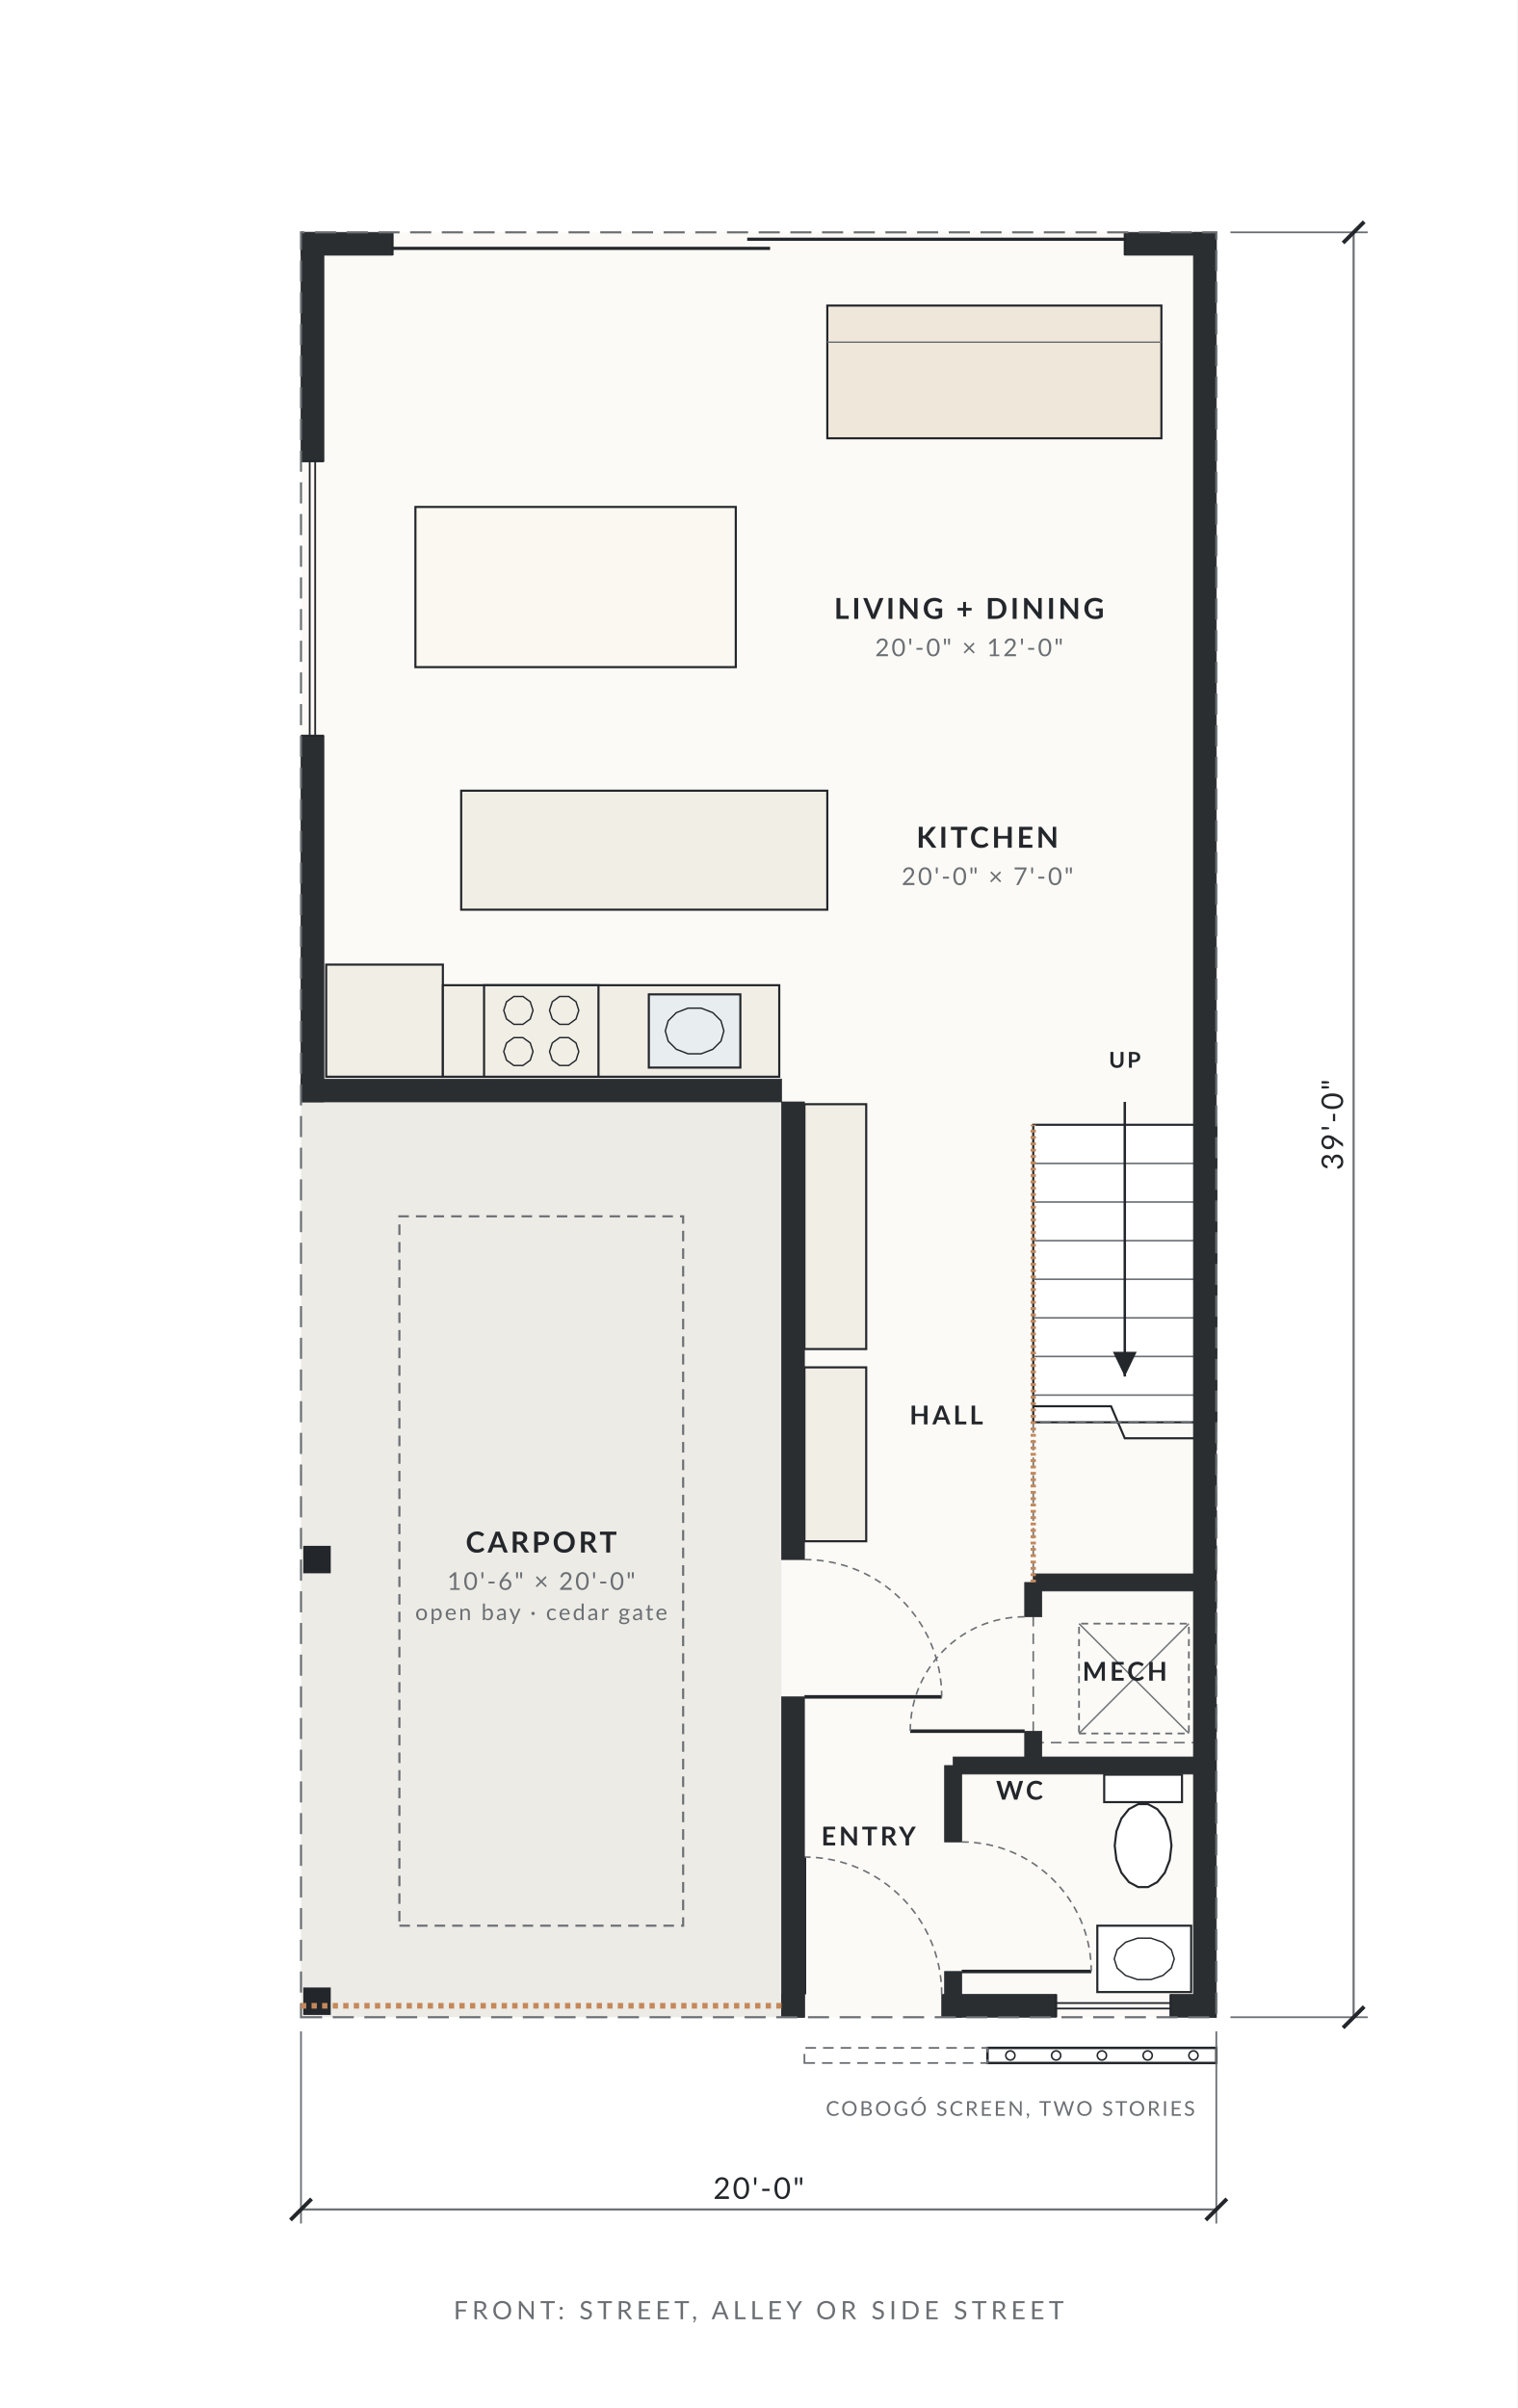
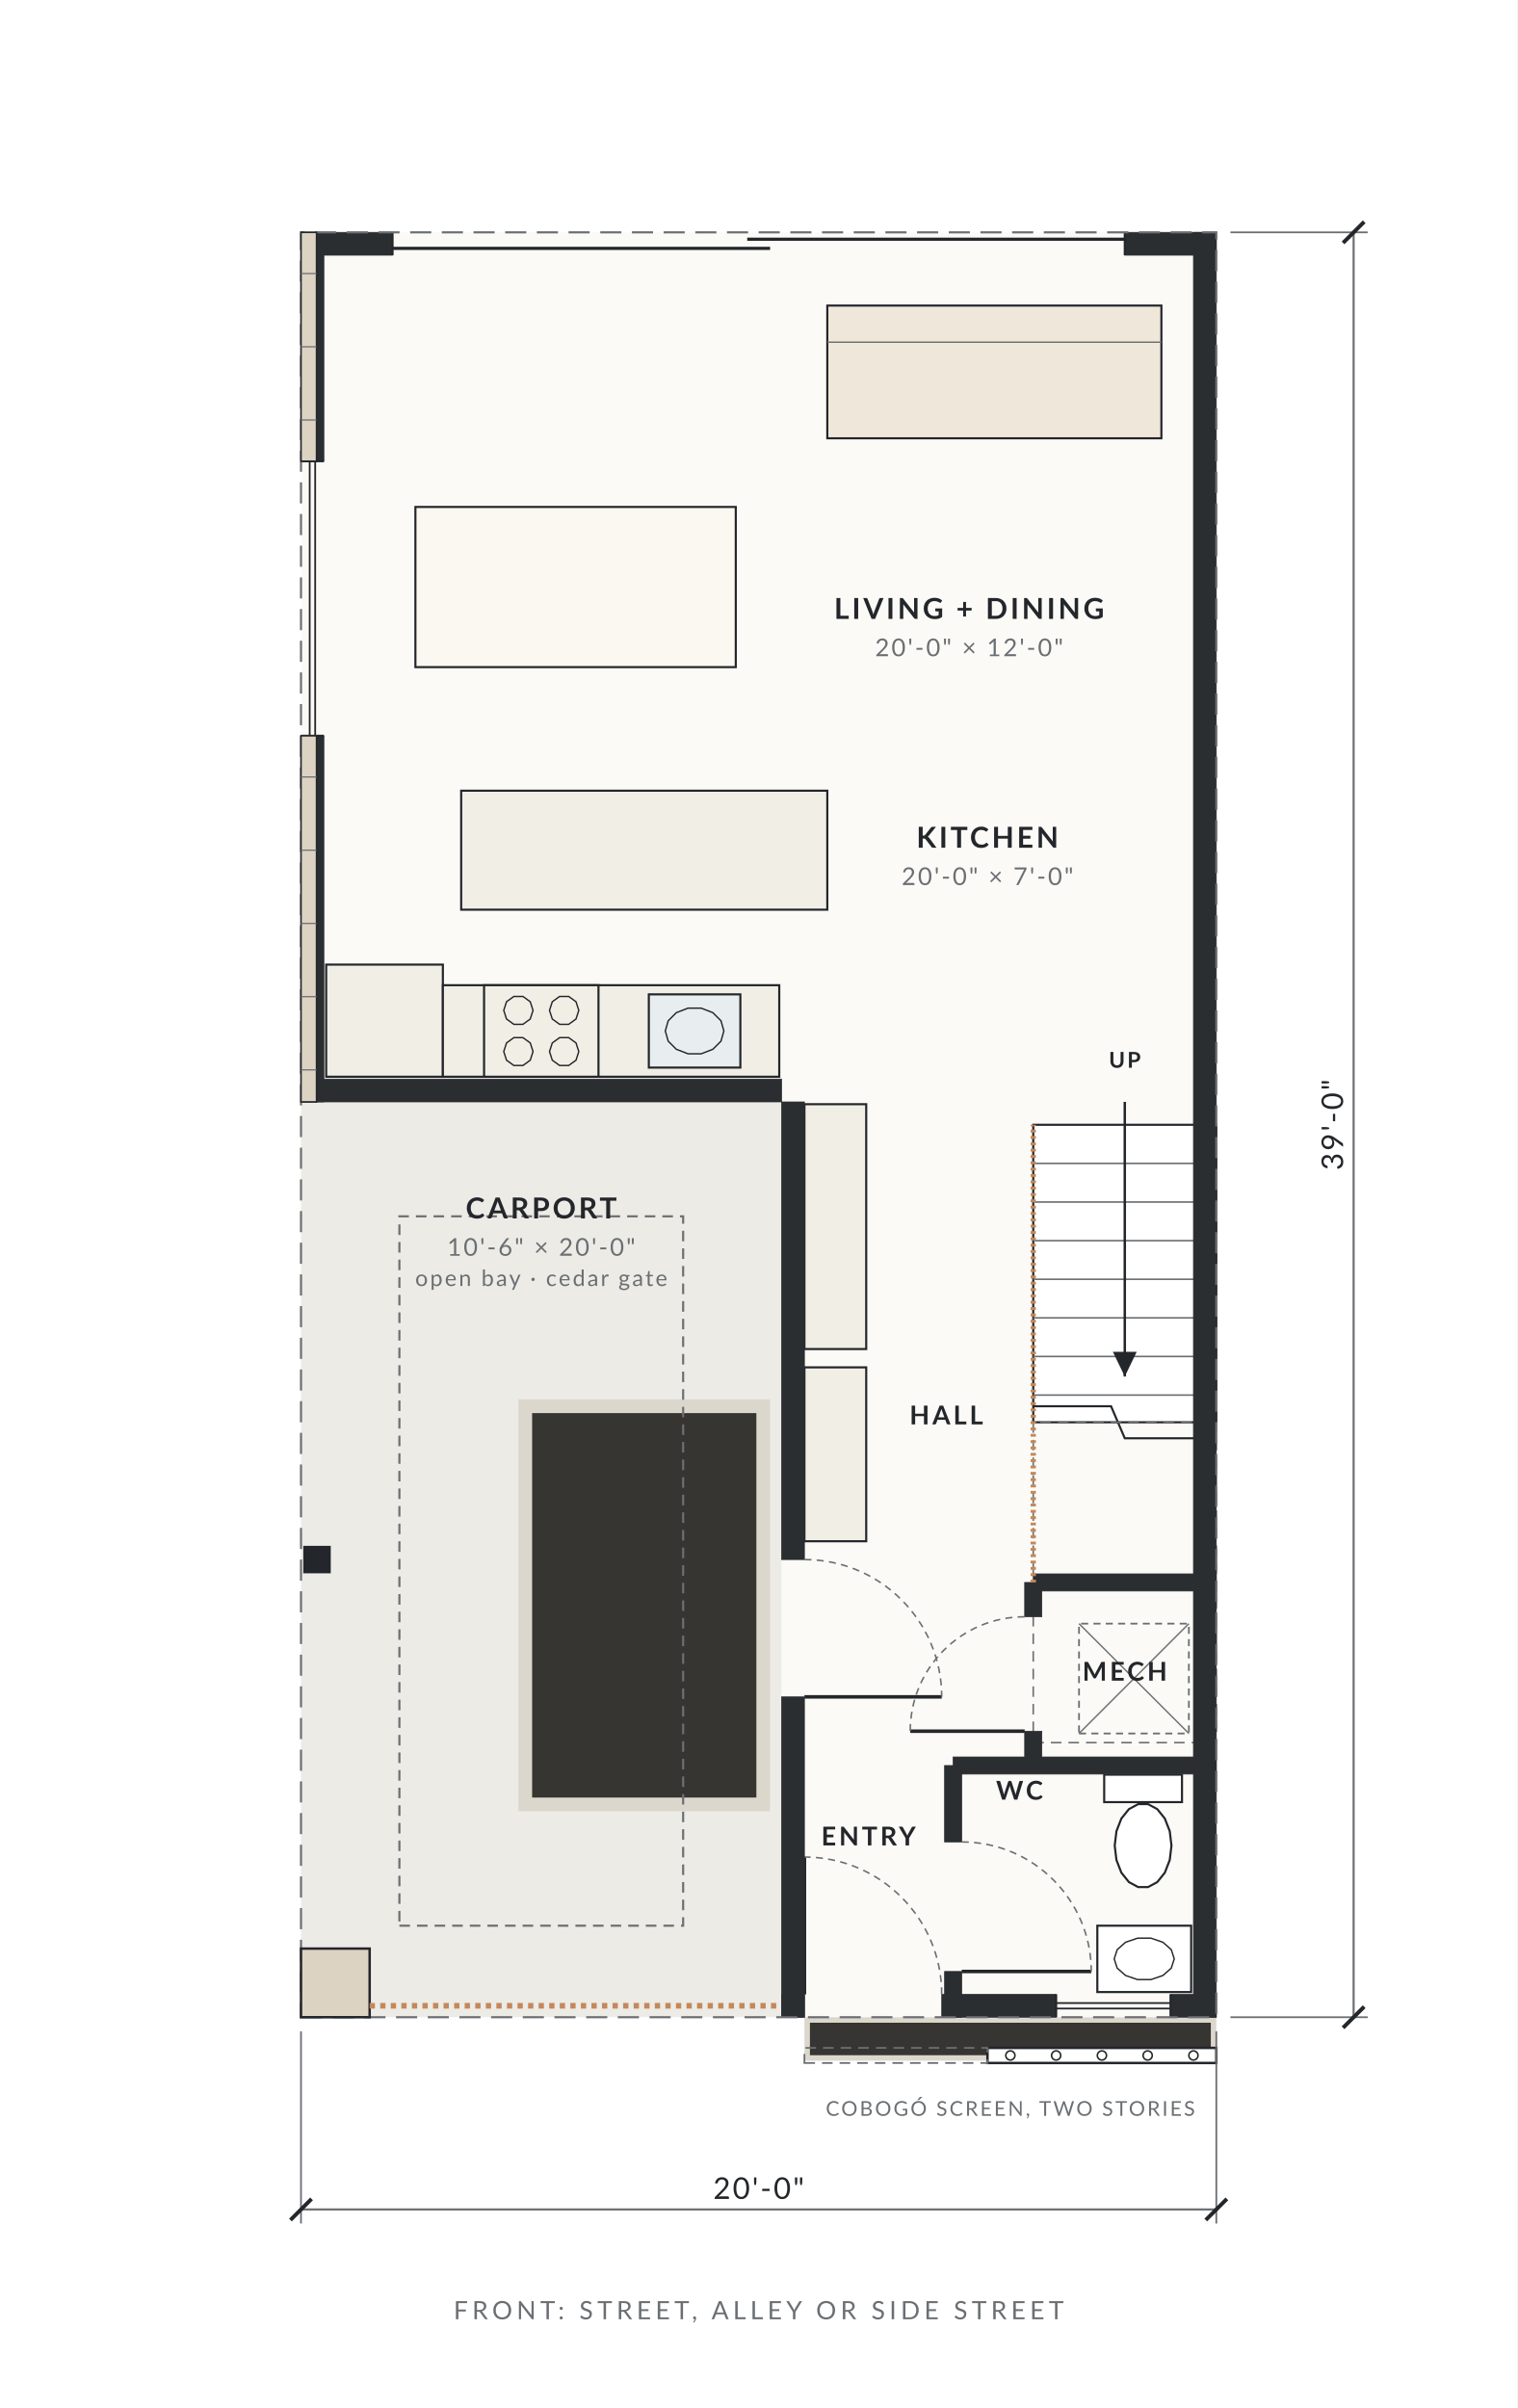
<svg xmlns="http://www.w3.org/2000/svg" viewBox="0 0 431 684" preserveAspectRatio="xMidYMid meet">
  <defs />
  <rect width="100%" height="100%" fill="#ffffff" />
  <polygon points="222.00,573.00 345.50,573.00 345.50,66.00 85.50,66.00 85.50,313.00 222.00,313.00" fill="#fbfaf6" stroke="none" stroke-width="1.0" />
  <polygon points="85.50,573.00 222.00,573.00 222.00,313.00 85.50,313.00" fill="#ecebe6" stroke="none" stroke-width="1.0" />
+   <polygon points="147.25,514.50 218.75,514.50 218.75,397.50 147.25,397.50" fill="#dcd7cd" stroke="none" stroke-width="1.0" />
+   <polygon points="151.15,510.60 214.85,510.60 214.85,401.40 151.15,401.40" fill="#363531" stroke="none" stroke-width="1.0" />
+   <polygon points="228.50,585.35 345.50,585.35 345.50,573.00 228.50,573.00" fill="#dcd7cd" stroke="none" stroke-width="1.0" />
+   <polygon points="230.06,583.79 343.94,583.79 343.94,574.56 230.06,574.56" fill="#363531" stroke="none" stroke-width="1.0" />
  <polygon points="92.65,305.85 125.80,305.85 125.80,274.00 92.65,274.00" fill="#f1eee6" stroke="#23262a" stroke-width="0.6" />
  <polygon points="125.80,305.85 221.35,305.85 221.35,279.85 125.80,279.85" fill="#f1eee6" stroke="#23262a" stroke-width="0.6" />
  <polygon points="137.50,305.85 170.00,305.85 170.00,279.85 137.50,279.85" fill="#f1eee6" stroke="#23262a" stroke-width="0.6" />
  <polygon points="151.41,298.70 150.62,296.25 148.54,294.74 145.96,294.74 143.88,296.25 143.09,298.70 143.88,301.15 145.96,302.66 148.54,302.66 150.62,301.15" fill="none" stroke="#23262a" stroke-width="0.4" />
  <polygon points="151.41,287.00 150.62,284.55 148.54,283.04 145.96,283.04 143.88,284.55 143.09,287.00 143.88,289.45 145.96,290.96 148.54,290.96 150.62,289.45" fill="none" stroke="#23262a" stroke-width="0.4" />
  <polygon points="164.41,298.70 163.62,296.25 161.54,294.74 158.96,294.74 156.88,296.25 156.09,298.70 156.88,301.15 158.96,302.66 161.54,302.66 163.62,301.15" fill="none" stroke="#23262a" stroke-width="0.4" />
  <polygon points="164.41,287.00 163.62,284.55 161.54,283.04 158.96,283.04 156.88,284.55 156.09,287.00 156.88,289.45 158.96,290.96 161.54,290.96 163.62,289.45" fill="none" stroke="#23262a" stroke-width="0.4" />
  <polygon points="184.30,303.25 210.30,303.25 210.30,282.45 184.30,282.45" fill="#e8eef0" stroke="#23262a" stroke-width="0.6" />
  <polygon points="205.62,292.85 204.80,289.96 202.49,287.65 199.15,286.36 195.45,286.36 192.11,287.65 189.80,289.96 188.98,292.85 189.80,295.74 192.11,298.05 195.45,299.34 199.15,299.34 202.49,298.05 204.80,295.74" fill="none" stroke="#23262a" stroke-width="0.4" />
  <polygon points="131.00,258.40 235.00,258.40 235.00,224.60 131.00,224.60" fill="#f1eee6" stroke="#23262a" stroke-width="0.6" />
  <polygon points="118.00,189.50 209.00,189.50 209.00,144.00 118.00,144.00" fill="#fbf8f1" stroke="#23262a" stroke-width="0.6" />
  <polygon points="235.00,124.50 329.90,124.50 329.90,86.80 235.00,86.80" fill="#efe8da" stroke="#23262a" stroke-width="0.6" />
  <line x1="235.00" y1="97.20" x2="329.90" y2="97.20" stroke="#6b6f73" stroke-width="0.4" />
  <polygon points="313.65,511.90 335.75,511.90 335.75,504.10 313.65,504.10" fill="#fff" stroke="#23262a" stroke-width="0.6" />
  <polygon points="332.76,524.25 332.27,520.16 330.87,516.56 328.73,513.89 326.10,512.47 323.30,512.47 320.67,513.89 318.53,516.56 317.13,520.16 316.64,524.25 317.13,528.34 318.53,531.94 320.67,534.61 323.30,536.03 326.10,536.03 328.73,534.61 330.87,531.94 332.27,528.34" fill="#fff" stroke="#23262a" stroke-width="0.6" />
  <polygon points="311.70,565.85 338.35,565.85 338.35,547.00 311.70,547.00" fill="#fff" stroke="#23262a" stroke-width="0.6" />
  <polygon points="333.55,556.43 332.71,553.81 330.34,551.71 326.92,550.54 323.13,550.54 319.71,551.71 317.34,553.81 316.50,556.43 317.34,559.04 319.71,561.14 323.13,562.31 326.92,562.31 330.34,561.14 332.71,559.04" fill="none" stroke="#23262a" stroke-width="0.4" />
  <polygon points="228.50,437.80 246.05,437.80 246.05,388.40 228.50,388.40" fill="#f1eee6" stroke="#23262a" stroke-width="0.6" />
  <polygon points="228.50,383.20 246.05,383.20 246.05,313.65 228.50,313.65" fill="#f1eee6" stroke="#23262a" stroke-width="0.6" />
  <polygon points="306.50,492.40 337.70,492.40 337.70,461.20 306.50,461.20" fill="none" stroke="#6b6f73" stroke-width="0.5" stroke-dasharray="2 1.5" />
  <line x1="306.50" y1="492.40" x2="337.70" y2="461.20" stroke="#6b6f73" stroke-width="0.4" />
  <line x1="306.50" y1="461.20" x2="337.70" y2="492.40" stroke="#6b6f73" stroke-width="0.4" />
  <polygon points="113.45,547.00 194.05,547.00 194.05,345.50 113.45,345.50" fill="none" stroke="#6b6f73" stroke-width="0.6" stroke-dasharray="3 2" />
  <polygon points="293.50,404.00 345.50,404.00 345.50,319.50 293.50,319.50" fill="#ffffff" stroke="#23262a" stroke-width="0.6" />
  <line x1="293.50" y1="330.47" x2="345.50" y2="330.47" stroke="#6b6f73" stroke-width="0.45" />
  <line x1="293.50" y1="341.44" x2="345.50" y2="341.44" stroke="#6b6f73" stroke-width="0.45" />
  <line x1="293.50" y1="352.41" x2="345.50" y2="352.41" stroke="#6b6f73" stroke-width="0.45" />
  <line x1="293.50" y1="363.38" x2="345.50" y2="363.38" stroke="#6b6f73" stroke-width="0.45" />
  <line x1="293.50" y1="374.34" x2="345.50" y2="374.34" stroke="#6b6f73" stroke-width="0.45" />
  <line x1="293.50" y1="385.31" x2="345.50" y2="385.31" stroke="#6b6f73" stroke-width="0.45" />
  <line x1="293.50" y1="396.28" x2="345.50" y2="396.28" stroke="#6b6f73" stroke-width="0.45" />
  <polyline points="293.50,399.45 315.60,399.45 319.50,408.55 345.50,408.55" fill="none" stroke="#23262a" stroke-width="0.6" />
  <polygon points="293.50,495.00 345.50,495.00 345.50,404.00 293.50,404.00" fill="none" stroke="#6b6f73" stroke-width="0.45" stroke-dasharray="3 2" />
  <line x1="319.50" y1="313.00" x2="319.50" y2="391.00" stroke="#23262a" stroke-width="0.7" />
  <polygon points="319.50,391.00 322.89,383.98 316.11,383.98" fill="#23262a" stroke="none" stroke-width="1.0" />
  <text x="319.50" y="301.30" font-family="Lato, 'Helvetica Neue', Arial, sans-serif" font-size="6.2" text-anchor="middle" fill="#23262a" font-weight="700" letter-spacing="0.6" dy="2">UP</text>
  <polygon points="222.00,573.00 228.50,573.00 228.50,566.50 222.00,566.50" fill="#2b2e31" stroke="#2b2e31" stroke-width="0.2" />
  <polygon points="267.50,573.00 300.00,573.00 300.00,566.50 267.50,566.50" fill="#2b2e31" stroke="#2b2e31" stroke-width="0.2" />
  <polygon points="332.50,573.00 345.50,573.00 345.50,566.50 332.50,566.50" fill="#2b2e31" stroke="#2b2e31" stroke-width="0.2" />
  <line x1="228.50" y1="566.50" x2="228.50" y2="527.50" stroke="#23262a" stroke-width="1.0" />
  <path d="M 267.50,566.50 A 39.00 39.00 0 0 0 228.50,527.50" fill="none" stroke="#6b6f73" stroke-width="0.45" stroke-dasharray="2 1.5" />
  <line x1="300.00" y1="573.00" x2="300.00" y2="566.50" stroke="#23262a" stroke-width="0.6" />
  <line x1="332.50" y1="573.00" x2="332.50" y2="566.50" stroke="#23262a" stroke-width="0.6" />
  <line x1="300.00" y1="570.53" x2="332.50" y2="570.53" stroke="#23262a" stroke-width="0.5" />
  <line x1="300.00" y1="568.97" x2="332.50" y2="568.97" stroke="#23262a" stroke-width="0.5" />
  <polygon points="345.50,573.00 345.50,66.00 339.00,66.00 339.00,573.00" fill="#2b2e31" stroke="#2b2e31" stroke-width="0.2" />
  <polygon points="345.50,66.00 319.50,66.00 319.50,72.50 345.50,72.50" fill="#2b2e31" stroke="#2b2e31" stroke-width="0.2" />
  <polygon points="111.50,66.00 85.50,66.00 85.50,72.50 111.50,72.50" fill="#2b2e31" stroke="#2b2e31" stroke-width="0.2" />
  <line x1="319.50" y1="66.00" x2="319.50" y2="72.50" stroke="#23262a" stroke-width="0.6" />
  <line x1="111.50" y1="66.00" x2="111.50" y2="72.50" stroke="#23262a" stroke-width="0.6" />
  <line x1="319.50" y1="67.95" x2="212.25" y2="67.95" stroke="#23262a" stroke-width="0.9" />
  <line x1="218.75" y1="70.55" x2="111.50" y2="70.55" stroke="#23262a" stroke-width="0.9" />
  <polygon points="85.50,66.00 85.50,131.00 92.00,131.00 92.00,66.00" fill="#2b2e31" stroke="#2b2e31" stroke-width="0.2" />
  <polygon points="85.50,209.00 85.50,313.00 92.00,313.00 92.00,209.00" fill="#2b2e31" stroke="#2b2e31" stroke-width="0.2" />
  <line x1="85.50" y1="131.00" x2="92.00" y2="131.00" stroke="#23262a" stroke-width="0.6" />
  <line x1="85.50" y1="209.00" x2="92.00" y2="209.00" stroke="#23262a" stroke-width="0.6" />
  <line x1="87.97" y1="131.00" x2="87.97" y2="209.00" stroke="#23262a" stroke-width="0.5" />
  <line x1="89.53" y1="131.00" x2="89.53" y2="209.00" stroke="#23262a" stroke-width="0.5" />
  <polygon points="85.50,313.00 222.00,313.00 222.00,306.50 85.50,306.50" fill="#2b2e31" stroke="#2b2e31" stroke-width="0.2" />
  <polygon points="222.00,313.00 222.00,443.00 228.50,443.00 228.50,313.00" fill="#2b2e31" stroke="#2b2e31" stroke-width="0.2" />
  <polygon points="222.00,482.00 222.00,573.00 228.50,573.00 228.50,482.00" fill="#2b2e31" stroke="#2b2e31" stroke-width="0.2" />
  <line x1="228.50" y1="482.00" x2="267.50" y2="482.00" stroke="#23262a" stroke-width="1.0" />
  <path d="M 228.50,443.00 A 39.00 39.00 0 0 1 267.50,482.00" fill="none" stroke="#6b6f73" stroke-width="0.45" stroke-dasharray="2 1.5" />
  <polygon points="273.19,573.00 273.19,560.00 268.31,560.00 268.31,573.00" fill="#2b2e31" stroke="#2b2e31" stroke-width="0.2" />
  <polygon points="273.19,523.21 273.19,501.50 268.31,501.50 268.31,523.21" fill="#2b2e31" stroke="#2b2e31" stroke-width="0.2" />
  <line x1="273.19" y1="560.00" x2="309.98" y2="560.00" stroke="#23262a" stroke-width="1.0" />
  <path d="M 273.19,523.21 A 36.79 36.79 0 0 1 309.98,560.00" fill="none" stroke="#6b6f73" stroke-width="0.45" stroke-dasharray="2 1.5" />
  <polygon points="270.75,503.94 345.50,503.94 345.50,499.06 270.75,499.06" fill="#2b2e31" stroke="#2b2e31" stroke-width="0.2" />
  <polygon points="295.94,501.50 295.94,491.75 291.06,491.75 291.06,501.50" fill="#2b2e31" stroke="#2b2e31" stroke-width="0.2" />
  <polygon points="295.94,459.25 295.94,449.50 291.06,449.50 291.06,459.25" fill="#2b2e31" stroke="#2b2e31" stroke-width="0.2" />
  <line x1="291.06" y1="491.75" x2="258.56" y2="491.75" stroke="#23262a" stroke-width="1.0" />
  <path d="M 291.06,459.25 A 32.50 32.50 0 0 0 258.56,491.75" fill="none" stroke="#6b6f73" stroke-width="0.45" stroke-dasharray="2 1.5" />
  <polygon points="293.50,451.94 345.50,451.94 345.50,447.06 293.50,447.06" fill="#2b2e31" stroke="#2b2e31" stroke-width="0.2" />
  <polygon points="85.50,573.00 345.50,573.00 345.50,66.00 85.50,66.00" fill="none" stroke="#6b6f73" stroke-width="0.6" stroke-dasharray="6 3" />
-   <polygon points="86.15,572.35 93.95,572.35 93.95,564.55 86.15,564.55" fill="#23262a" stroke="none" stroke-width="1.0" />
+   <polygon points="85.50,66.00 85.50,131.00 89.92,131.00 89.92,66.00" fill="#ddd3c2" stroke="#23262a" stroke-width="0.45" />
+   <line x1="85.50" y1="77.70" x2="89.92" y2="77.70" stroke="#6b6f73" stroke-width="0.35" />
+   <line x1="85.50" y1="98.50" x2="89.92" y2="98.50" stroke="#6b6f73" stroke-width="0.35" />
+   <line x1="85.50" y1="119.30" x2="89.92" y2="119.30" stroke="#6b6f73" stroke-width="0.35" />
+   <polygon points="85.50,209.00 85.50,313.00 89.92,313.00 89.92,209.00" fill="#ddd3c2" stroke="#23262a" stroke-width="0.45" />
+   <line x1="85.50" y1="220.70" x2="89.92" y2="220.70" stroke="#6b6f73" stroke-width="0.35" />
+   <line x1="85.50" y1="241.50" x2="89.92" y2="241.50" stroke="#6b6f73" stroke-width="0.35" />
+   <line x1="85.50" y1="262.30" x2="89.92" y2="262.30" stroke="#6b6f73" stroke-width="0.35" />
+   <line x1="85.50" y1="283.10" x2="89.92" y2="283.10" stroke="#6b6f73" stroke-width="0.35" />
+   <line x1="85.50" y1="303.90" x2="89.92" y2="303.90" stroke="#6b6f73" stroke-width="0.35" />
+   <polygon points="85.50,573.00 105.00,573.00 105.00,553.50 85.50,553.50" fill="#ddd3c2" stroke="#23262a" stroke-width="0.7" />
  <polygon points="86.15,446.90 93.95,446.90 93.95,439.10 86.15,439.10" fill="#23262a" stroke="none" stroke-width="1.0" />
-   <line x1="85.50" y1="569.75" x2="222.00" y2="569.75" stroke="#c4885a" stroke-width="1.6" stroke-dasharray="1.5 1.5" />
+   <line x1="105.00" y1="569.75" x2="222.00" y2="569.75" stroke="#c4885a" stroke-width="1.6" stroke-dasharray="1.5 1.5" />
  <line x1="293.50" y1="449.50" x2="293.50" y2="319.50" stroke="#c4885a" stroke-width="1.5" stroke-dasharray="0.8 1" />
  <polygon points="280.50,586.00 345.50,586.00 345.50,581.71 280.50,581.71" fill="#ffffff" stroke="#23262a" stroke-width="0.7" />
  <circle cx="287.00" cy="583.86" r="1.30" fill="none" stroke="#23262a" stroke-width="0.45" />
  <circle cx="300.00" cy="583.86" r="1.30" fill="none" stroke="#23262a" stroke-width="0.45" />
  <circle cx="313.00" cy="583.86" r="1.30" fill="none" stroke="#23262a" stroke-width="0.45" />
  <circle cx="326.00" cy="583.86" r="1.30" fill="none" stroke="#23262a" stroke-width="0.45" />
  <circle cx="339.00" cy="583.86" r="1.30" fill="none" stroke="#23262a" stroke-width="0.45" />
  <polygon points="228.50,586.00 280.50,586.00 280.50,581.71 228.50,581.71" fill="none" stroke="#6b6f73" stroke-width="0.5" stroke-dasharray="3 2" />
  <text x="287.00" y="599.00" font-family="Lato, 'Helvetica Neue', Arial, sans-serif" font-size="5.8" text-anchor="middle" fill="#6b6f73" font-weight="400" letter-spacing="0.6" dy="2">COBOGÓ SCREEN, TWO STORIES</text>
  <text x="246.70" y="526.20" font-family="Lato, 'Helvetica Neue', Arial, sans-serif" font-size="7.38" text-anchor="middle" fill="#23262a" font-weight="700" letter-spacing="0.8" dy="-2">ENTRY</text>
  <text x="289.60" y="513.20" font-family="Lato, 'Helvetica Neue', Arial, sans-serif" font-size="7.38" text-anchor="middle" fill="#23262a" font-weight="700" letter-spacing="0.8" dy="-2">WC</text>
  <text x="268.80" y="406.60" font-family="Lato, 'Helvetica Neue', Arial, sans-serif" font-size="7.38" text-anchor="middle" fill="#23262a" font-weight="700" letter-spacing="0.8" dy="-2">HALL</text>
  <text x="319.50" y="479.40" font-family="Lato, 'Helvetica Neue', Arial, sans-serif" font-size="7.38" text-anchor="middle" fill="#23262a" font-weight="700" letter-spacing="0.8" dy="-2">MECH</text>
  <text x="280.50" y="242.80" font-family="Lato, 'Helvetica Neue', Arial, sans-serif" font-size="8.2" text-anchor="middle" fill="#23262a" font-weight="700" letter-spacing="0.8" dy="-2">KITCHEN</text>
  <text x="280.50" y="242.80" font-family="Lato, 'Helvetica Neue', Arial, sans-serif" font-size="6.97" text-anchor="middle" fill="#6b6f73" font-weight="400" letter-spacing="0.6" dy="8.6">20'-0" × 7'-0"</text>
  <text x="275.30" y="177.80" font-family="Lato, 'Helvetica Neue', Arial, sans-serif" font-size="8.2" text-anchor="middle" fill="#23262a" font-weight="700" letter-spacing="0.8" dy="-2">LIVING + DINING</text>
  <text x="275.30" y="177.80" font-family="Lato, 'Helvetica Neue', Arial, sans-serif" font-size="6.97" text-anchor="middle" fill="#6b6f73" font-weight="400" letter-spacing="0.6" dy="8.6">20'-0" × 12'-0"</text>
-   <text x="153.75" y="443.00" font-family="Lato, 'Helvetica Neue', Arial, sans-serif" font-size="8.2" text-anchor="middle" fill="#23262a" font-weight="700" letter-spacing="0.8" dy="-2">CARPORT</text>
-   <text x="153.75" y="443.00" font-family="Lato, 'Helvetica Neue', Arial, sans-serif" font-size="6.97" text-anchor="middle" fill="#6b6f73" font-weight="400" letter-spacing="0.6" dy="8.6">10'-6" × 20'-0"</text>
-   <text x="153.75" y="443.00" font-family="Lato, 'Helvetica Neue', Arial, sans-serif" font-size="6.396" text-anchor="middle" fill="#6b6f73" font-weight="400" letter-spacing="0.6" dy="17.2">open bay · cedar gate</text>
+   <text x="153.75" y="348.10" font-family="Lato, 'Helvetica Neue', Arial, sans-serif" font-size="8.2" text-anchor="middle" fill="#23262a" font-weight="700" letter-spacing="0.8" dy="-2">CARPORT</text>
+   <text x="153.75" y="348.10" font-family="Lato, 'Helvetica Neue', Arial, sans-serif" font-size="6.97" text-anchor="middle" fill="#6b6f73" font-weight="400" letter-spacing="0.6" dy="8.6">10'-6" × 20'-0"</text>
+   <text x="153.75" y="348.10" font-family="Lato, 'Helvetica Neue', Arial, sans-serif" font-size="6.396" text-anchor="middle" fill="#6b6f73" font-weight="400" letter-spacing="0.6" dy="17.2">open bay · cedar gate</text>
  <line x1="85.50" y1="627.60" x2="345.50" y2="627.60" stroke="#6b6f73" stroke-width="0.6" />
  <line x1="85.50" y1="577.00" x2="85.50" y2="631.60" stroke="#6b6f73" stroke-width="0.5" />
  <line x1="82.50" y1="630.60" x2="88.50" y2="624.60" stroke="#23262a" stroke-width="1.1" />
  <line x1="345.50" y1="577.00" x2="345.50" y2="631.60" stroke="#6b6f73" stroke-width="0.5" />
  <line x1="342.50" y1="630.60" x2="348.50" y2="624.60" stroke="#23262a" stroke-width="1.1" />
  <text x="215.50" y="627.60" font-family="Lato, 'Helvetica Neue', Arial, sans-serif" font-size="8.5" text-anchor="middle" fill="#23262a" font-weight="400" letter-spacing="0.6" dy="-3">20'-0"</text>
  <line x1="384.50" y1="573.00" x2="384.50" y2="66.00" stroke="#6b6f73" stroke-width="0.6" />
  <line x1="349.50" y1="573.00" x2="388.50" y2="573.00" stroke="#6b6f73" stroke-width="0.5" />
  <line x1="381.50" y1="576.00" x2="387.50" y2="570.00" stroke="#23262a" stroke-width="1.1" />
  <line x1="349.50" y1="66.00" x2="388.50" y2="66.00" stroke="#6b6f73" stroke-width="0.5" />
  <line x1="381.50" y1="69.00" x2="387.50" y2="63.00" stroke="#23262a" stroke-width="1.1" />
  <text x="384.50" y="319.50" font-family="Lato, 'Helvetica Neue', Arial, sans-serif" font-size="8.5" text-anchor="middle" fill="#23262a" letter-spacing="0.6" transform="rotate(-90 384.50 319.50)" dy="-3">39'-0"</text>
  <text x="215.50" y="658.80" font-family="Lato, 'Helvetica Neue', Arial, sans-serif" font-size="7.2" text-anchor="middle" fill="#6b6f73" font-weight="400" letter-spacing="1.2">FRONT: STREET, ALLEY OR SIDE STREET</text>
</svg>
